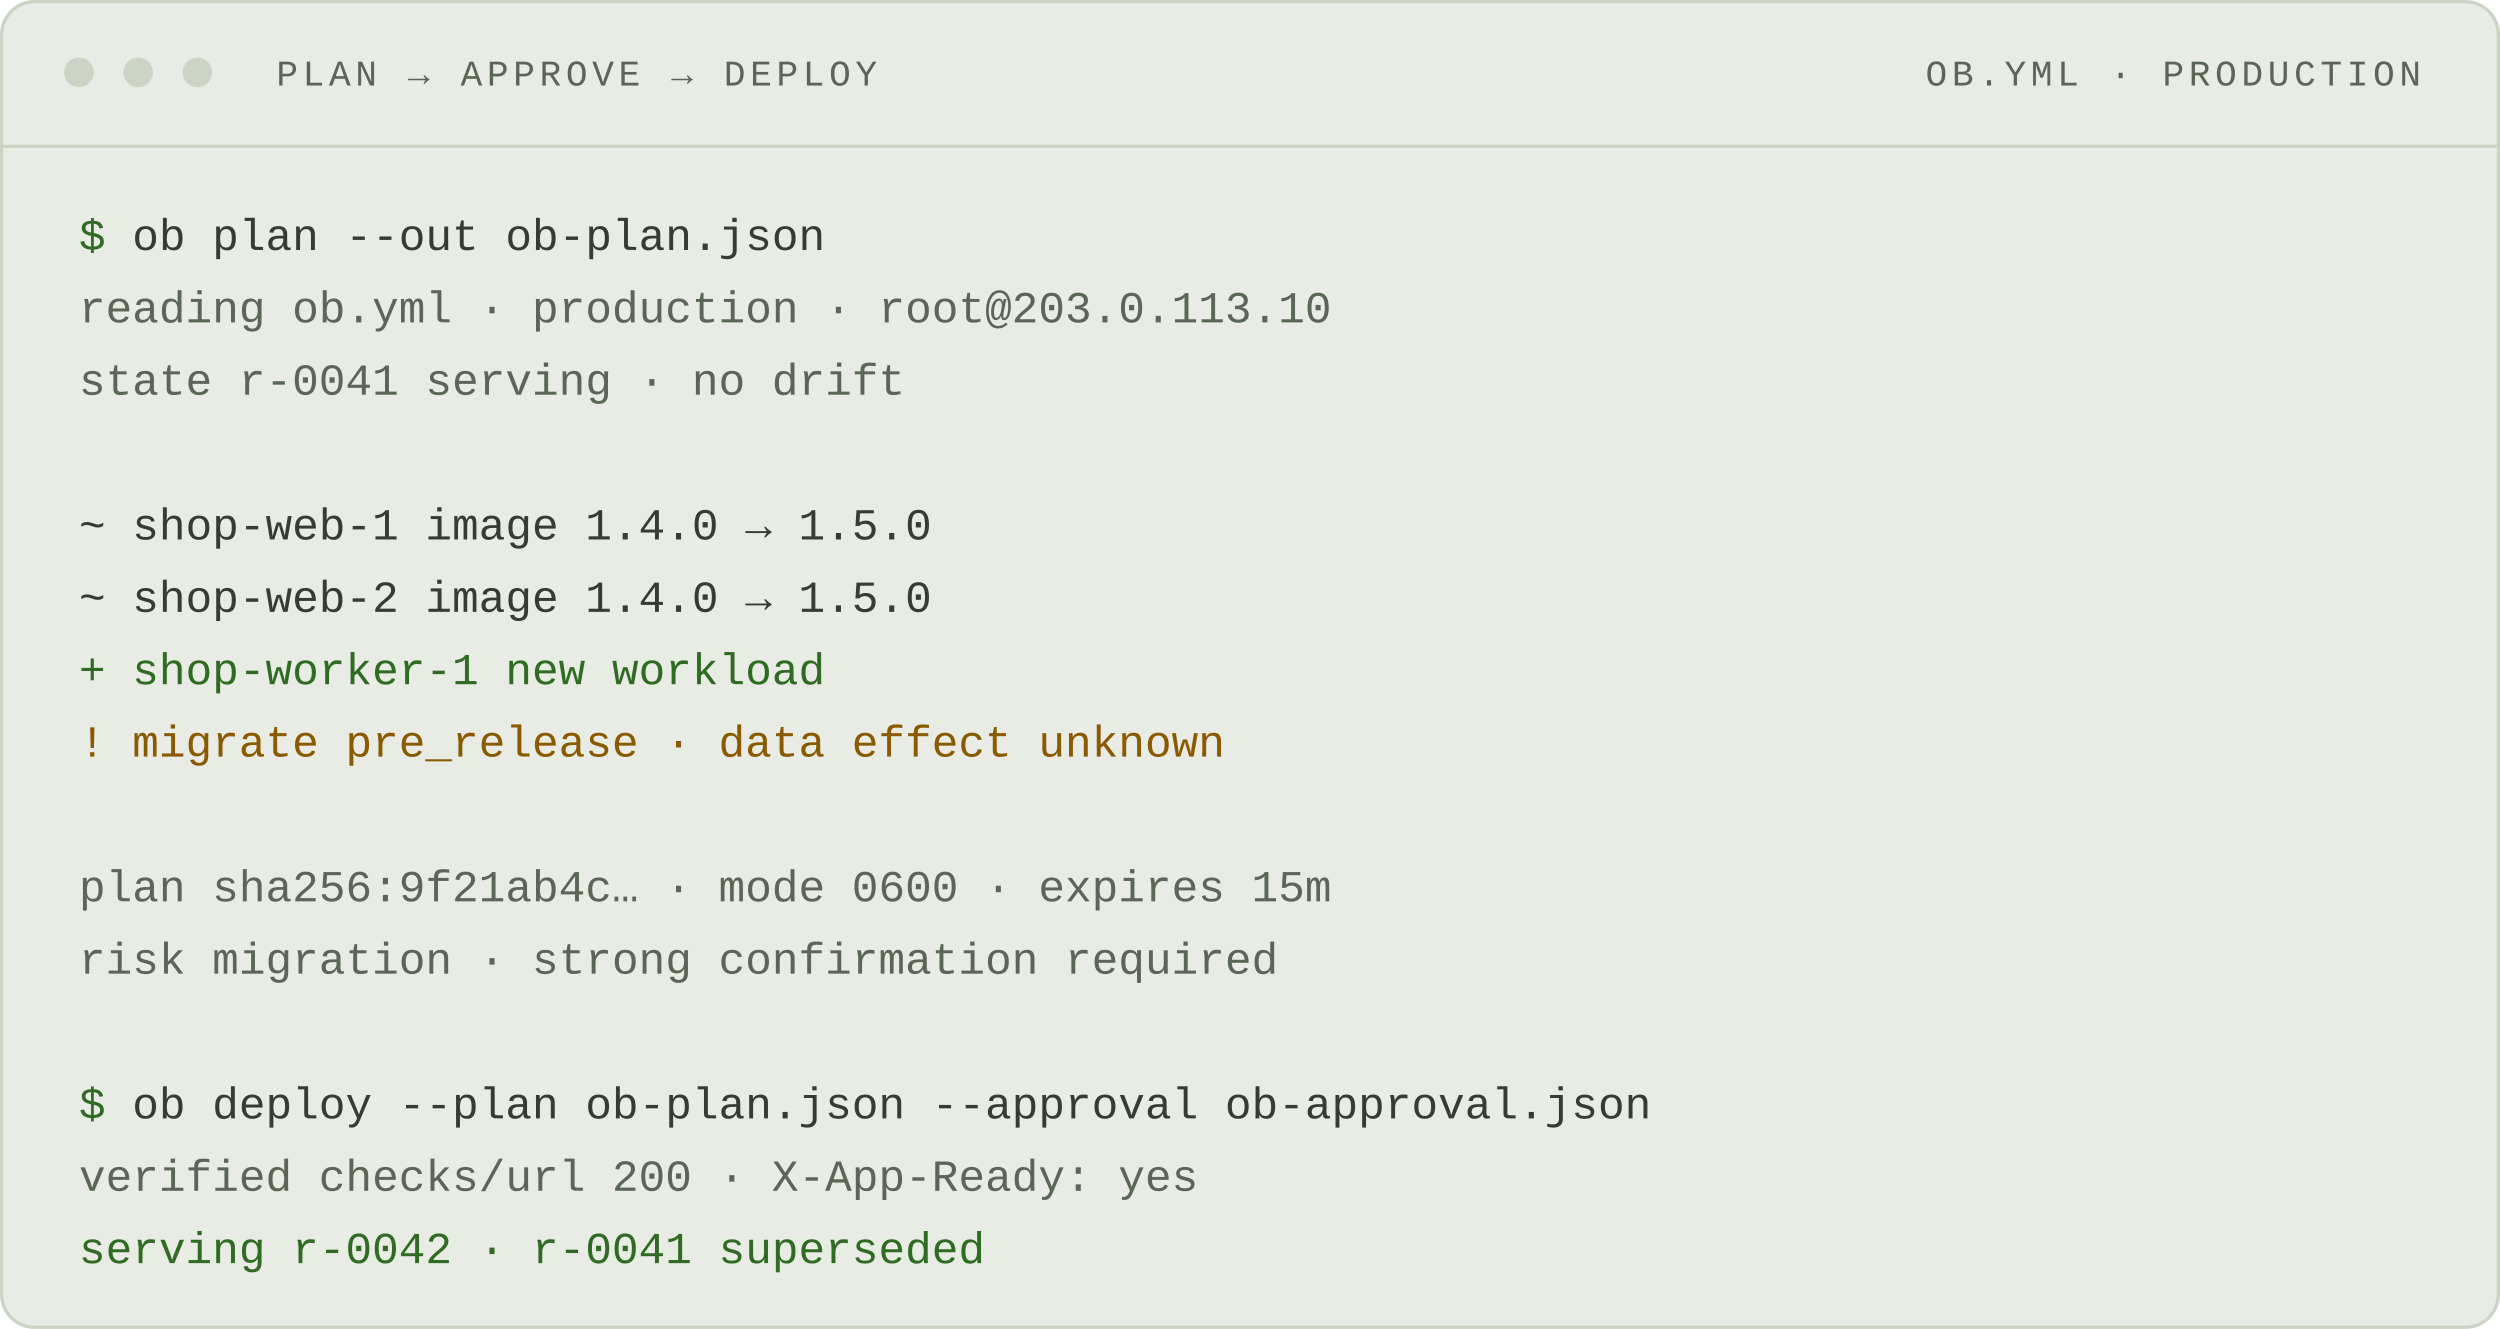
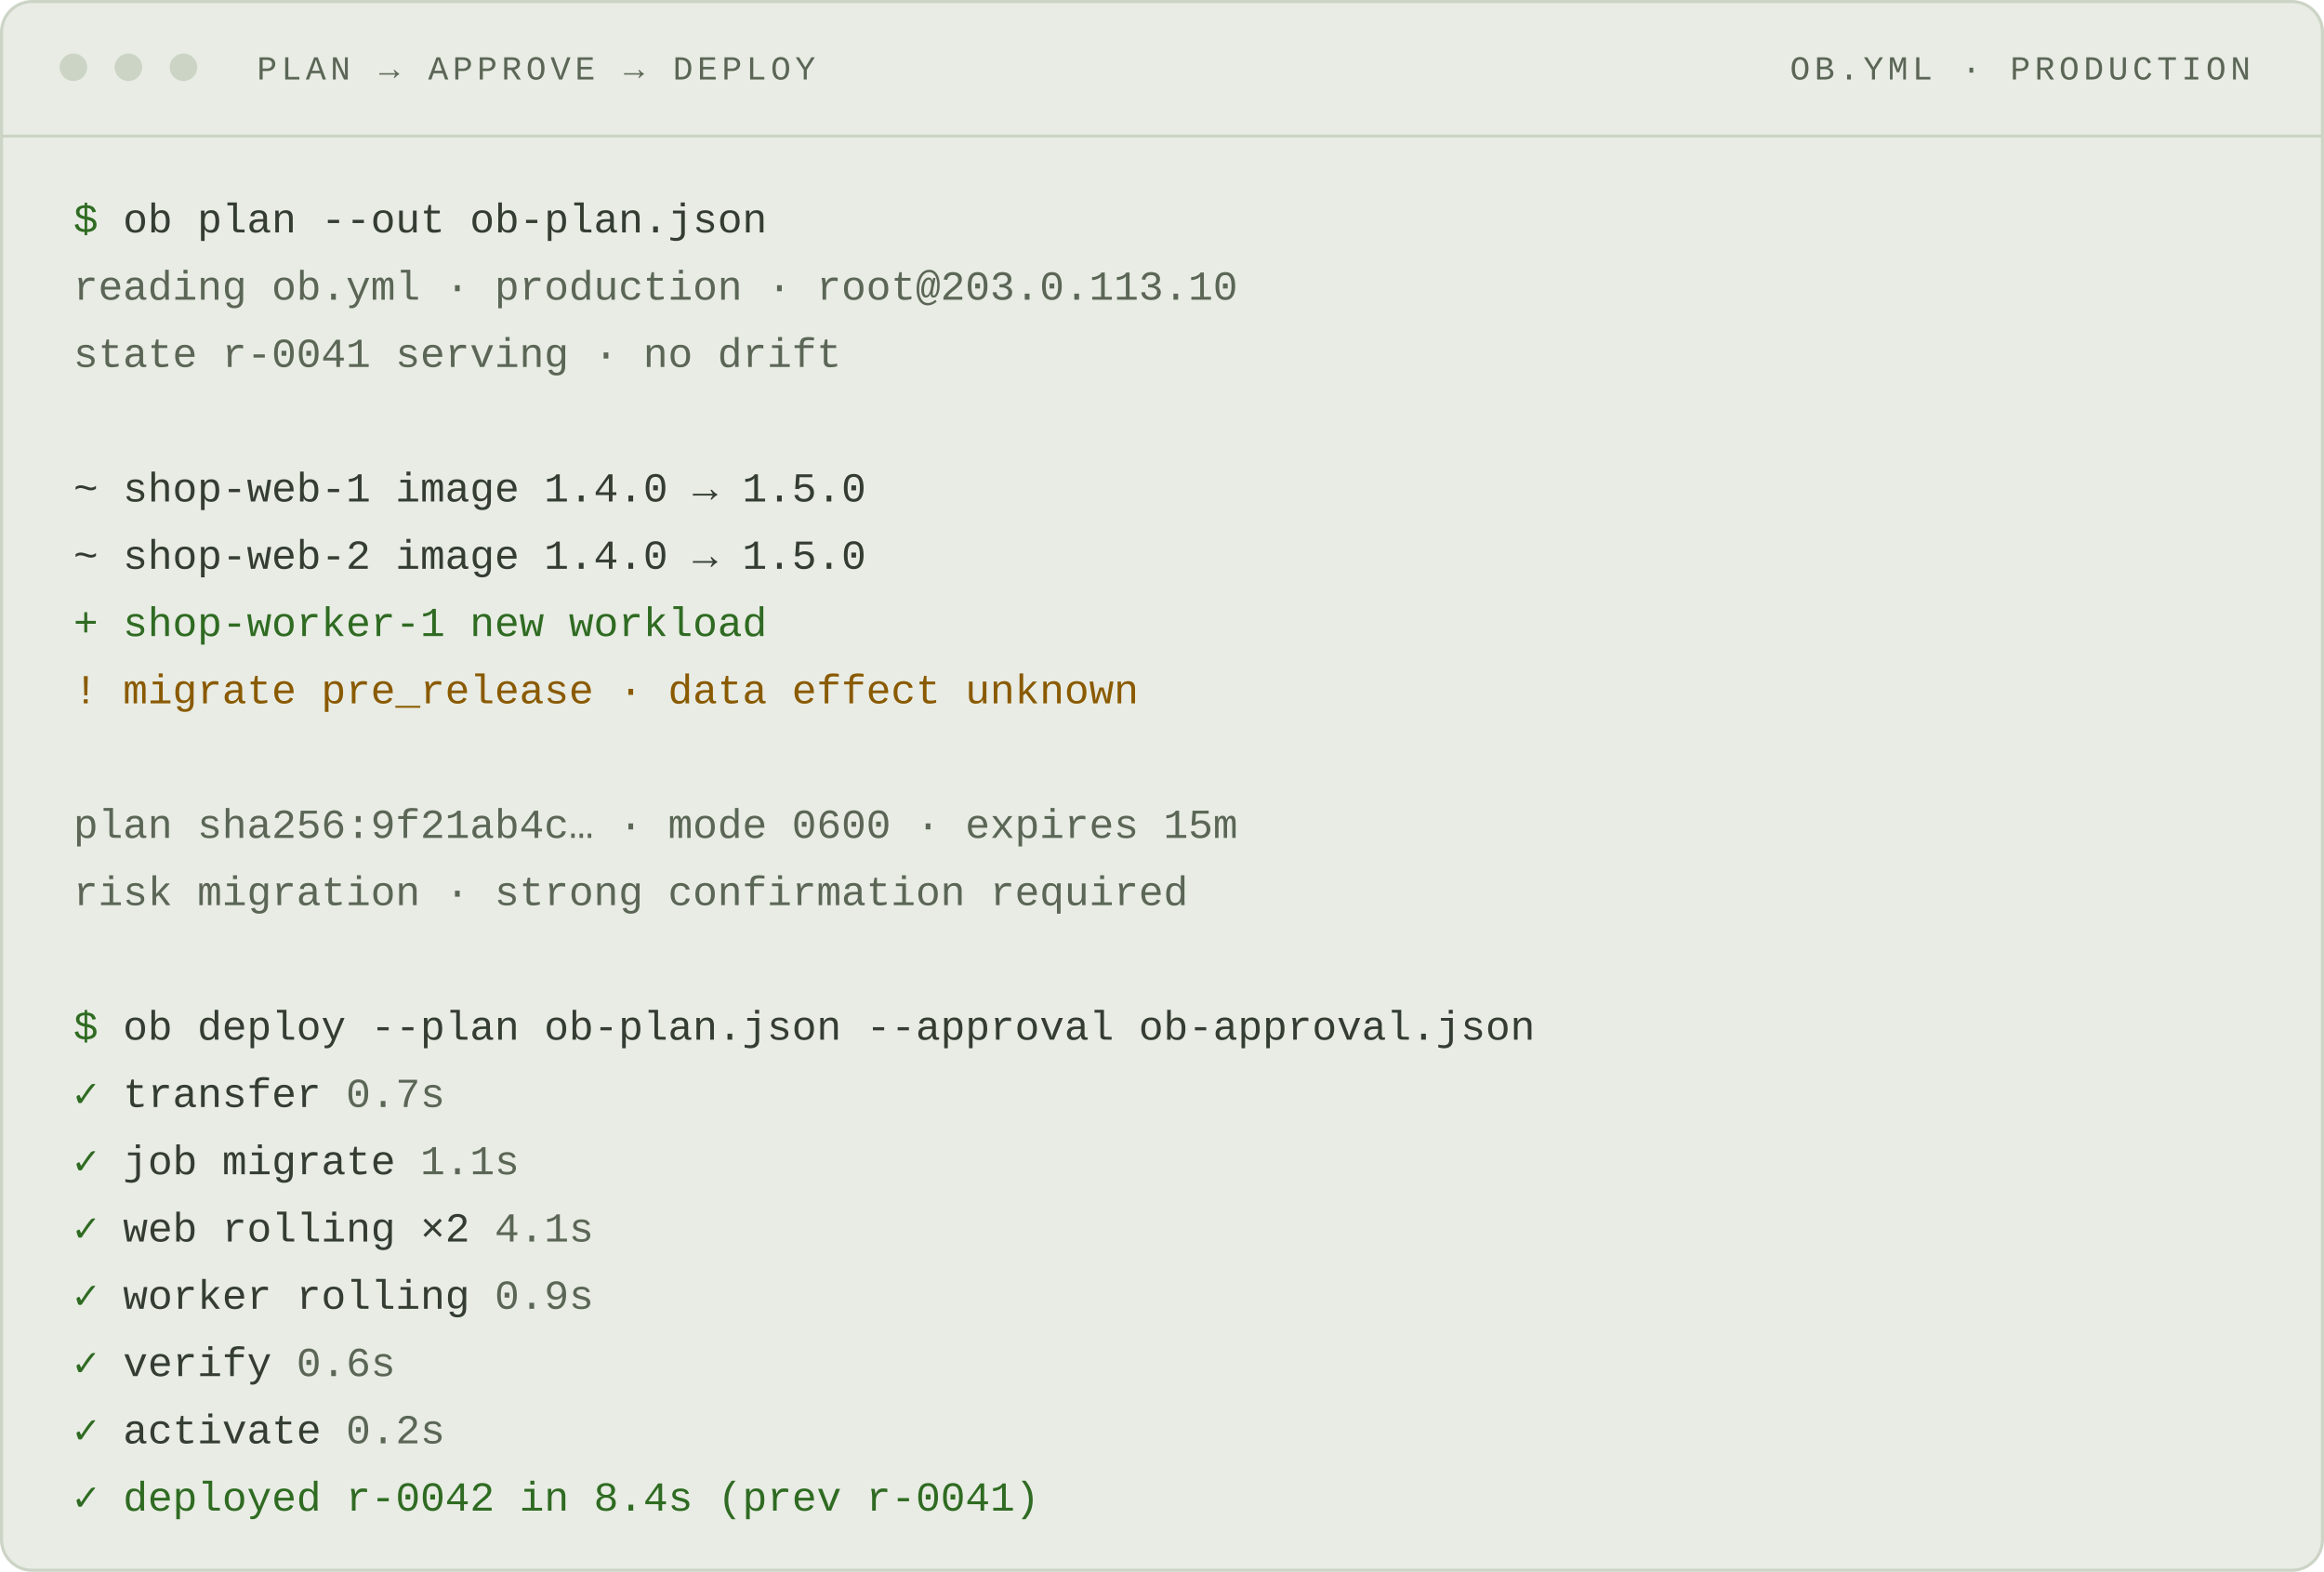
- <svg xmlns="http://www.w3.org/2000/svg" width="760" height="404" viewBox="0 0 760 404" role="img" aria-label="An example Onebox session: ob plan prints a sealed diff, ob deploy rolls the workloads and finishes with release r-0042 serving.">
+ <svg xmlns="http://www.w3.org/2000/svg" width="760" height="514" viewBox="0 0 760 514" role="img" aria-label="An example Onebox session: ob plan prints a sealed diff, ob deploy reports completed steps with durations and finishes with release r-0042 deployed.">
  <style>text { white-space: pre; }</style>
-   <rect x="0.5" y="0.5" width="759" height="403" rx="10" fill="#e8ece4" stroke="#ccd4c6" />
+   <rect x="0.5" y="0.5" width="759" height="513" rx="10" fill="#e8ece4" stroke="#ccd4c6" />
  <path d="M0.5 44.5h759" stroke="#ccd4c6" />
  <circle cx="24" cy="22" r="4.5" fill="#ccd4c6" />
  <circle cx="42" cy="22" r="4.5" fill="#ccd4c6" />
  <circle cx="60" cy="22" r="4.5" fill="#ccd4c6" />
  <g font-family="ui-monospace, SFMono-Regular, 'SF Mono', Menlo, Consolas, 'Liberation Mono', monospace" font-size="11" letter-spacing="1.4" fill="#5b6656">
    <text x="84" y="26">PLAN → APPROVE → DEPLOY</text>
    <text x="736" y="26" text-anchor="end">OB.YML · PRODUCTION</text>
  </g>
  <g font-family="ui-monospace, SFMono-Regular, 'SF Mono', Menlo, Consolas, 'Liberation Mono', monospace" font-size="13.5" fill="#353d33">
    <text x="24" y="76">
      <tspan fill="#2f6b22">$</tspan> ob plan --out ob-plan.json</text>
    <text x="24" y="98" fill="#5b6656">reading   ob.yml · production · root@203.0.113.10</text>
    <text x="24" y="120" fill="#5b6656">state     r-0041 serving · no drift</text>
    <text x="24" y="164">~ shop-web-1       image   1.4.0 → 1.5.0</text>
    <text x="24" y="186">~ shop-web-2       image   1.4.0 → 1.5.0</text>
    <text x="24" y="208" fill="#2f6b22">+ shop-worker-1    new workload</text>
    <text x="24" y="230" fill="#8a5a00">! migrate          pre_release · data effect unknown</text>
    <text x="24" y="274" fill="#5b6656">plan      sha256:9f21ab4c… · mode 0600 · expires 15m</text>
    <text x="24" y="296" fill="#5b6656">risk      migration · strong confirmation required</text>
    <text x="24" y="340">
      <tspan fill="#2f6b22">$</tspan> ob deploy --plan ob-plan.json --approval ob-approval.json</text>
-     <text x="24" y="362" fill="#5b6656">verified  checks/url 200 · X-App-Ready: yes</text>
-     <text x="24" y="384" fill="#2f6b22">serving   r-0042 · r-0041 superseded</text>
+     <text x="24" y="362">
+       <tspan fill="#2f6b22">✓</tspan> transfer  <tspan fill="#5b6656">0.7s</tspan>
+     </text>
+     <text x="24" y="384">
+       <tspan fill="#2f6b22">✓</tspan> job migrate  <tspan fill="#5b6656">1.1s</tspan>
+     </text>
+     <text x="24" y="406">
+       <tspan fill="#2f6b22">✓</tspan> web rolling ×2  <tspan fill="#5b6656">4.1s</tspan>
+     </text>
+     <text x="24" y="428">
+       <tspan fill="#2f6b22">✓</tspan> worker rolling  <tspan fill="#5b6656">0.9s</tspan>
+     </text>
+     <text x="24" y="450">
+       <tspan fill="#2f6b22">✓</tspan> verify  <tspan fill="#5b6656">0.6s</tspan>
+     </text>
+     <text x="24" y="472">
+       <tspan fill="#2f6b22">✓</tspan> activate  <tspan fill="#5b6656">0.2s</tspan>
+     </text>
+     <text x="24" y="494" fill="#2f6b22">✓ deployed r-0042 in 8.4s (prev r-0041)</text>
  </g>
</svg>
